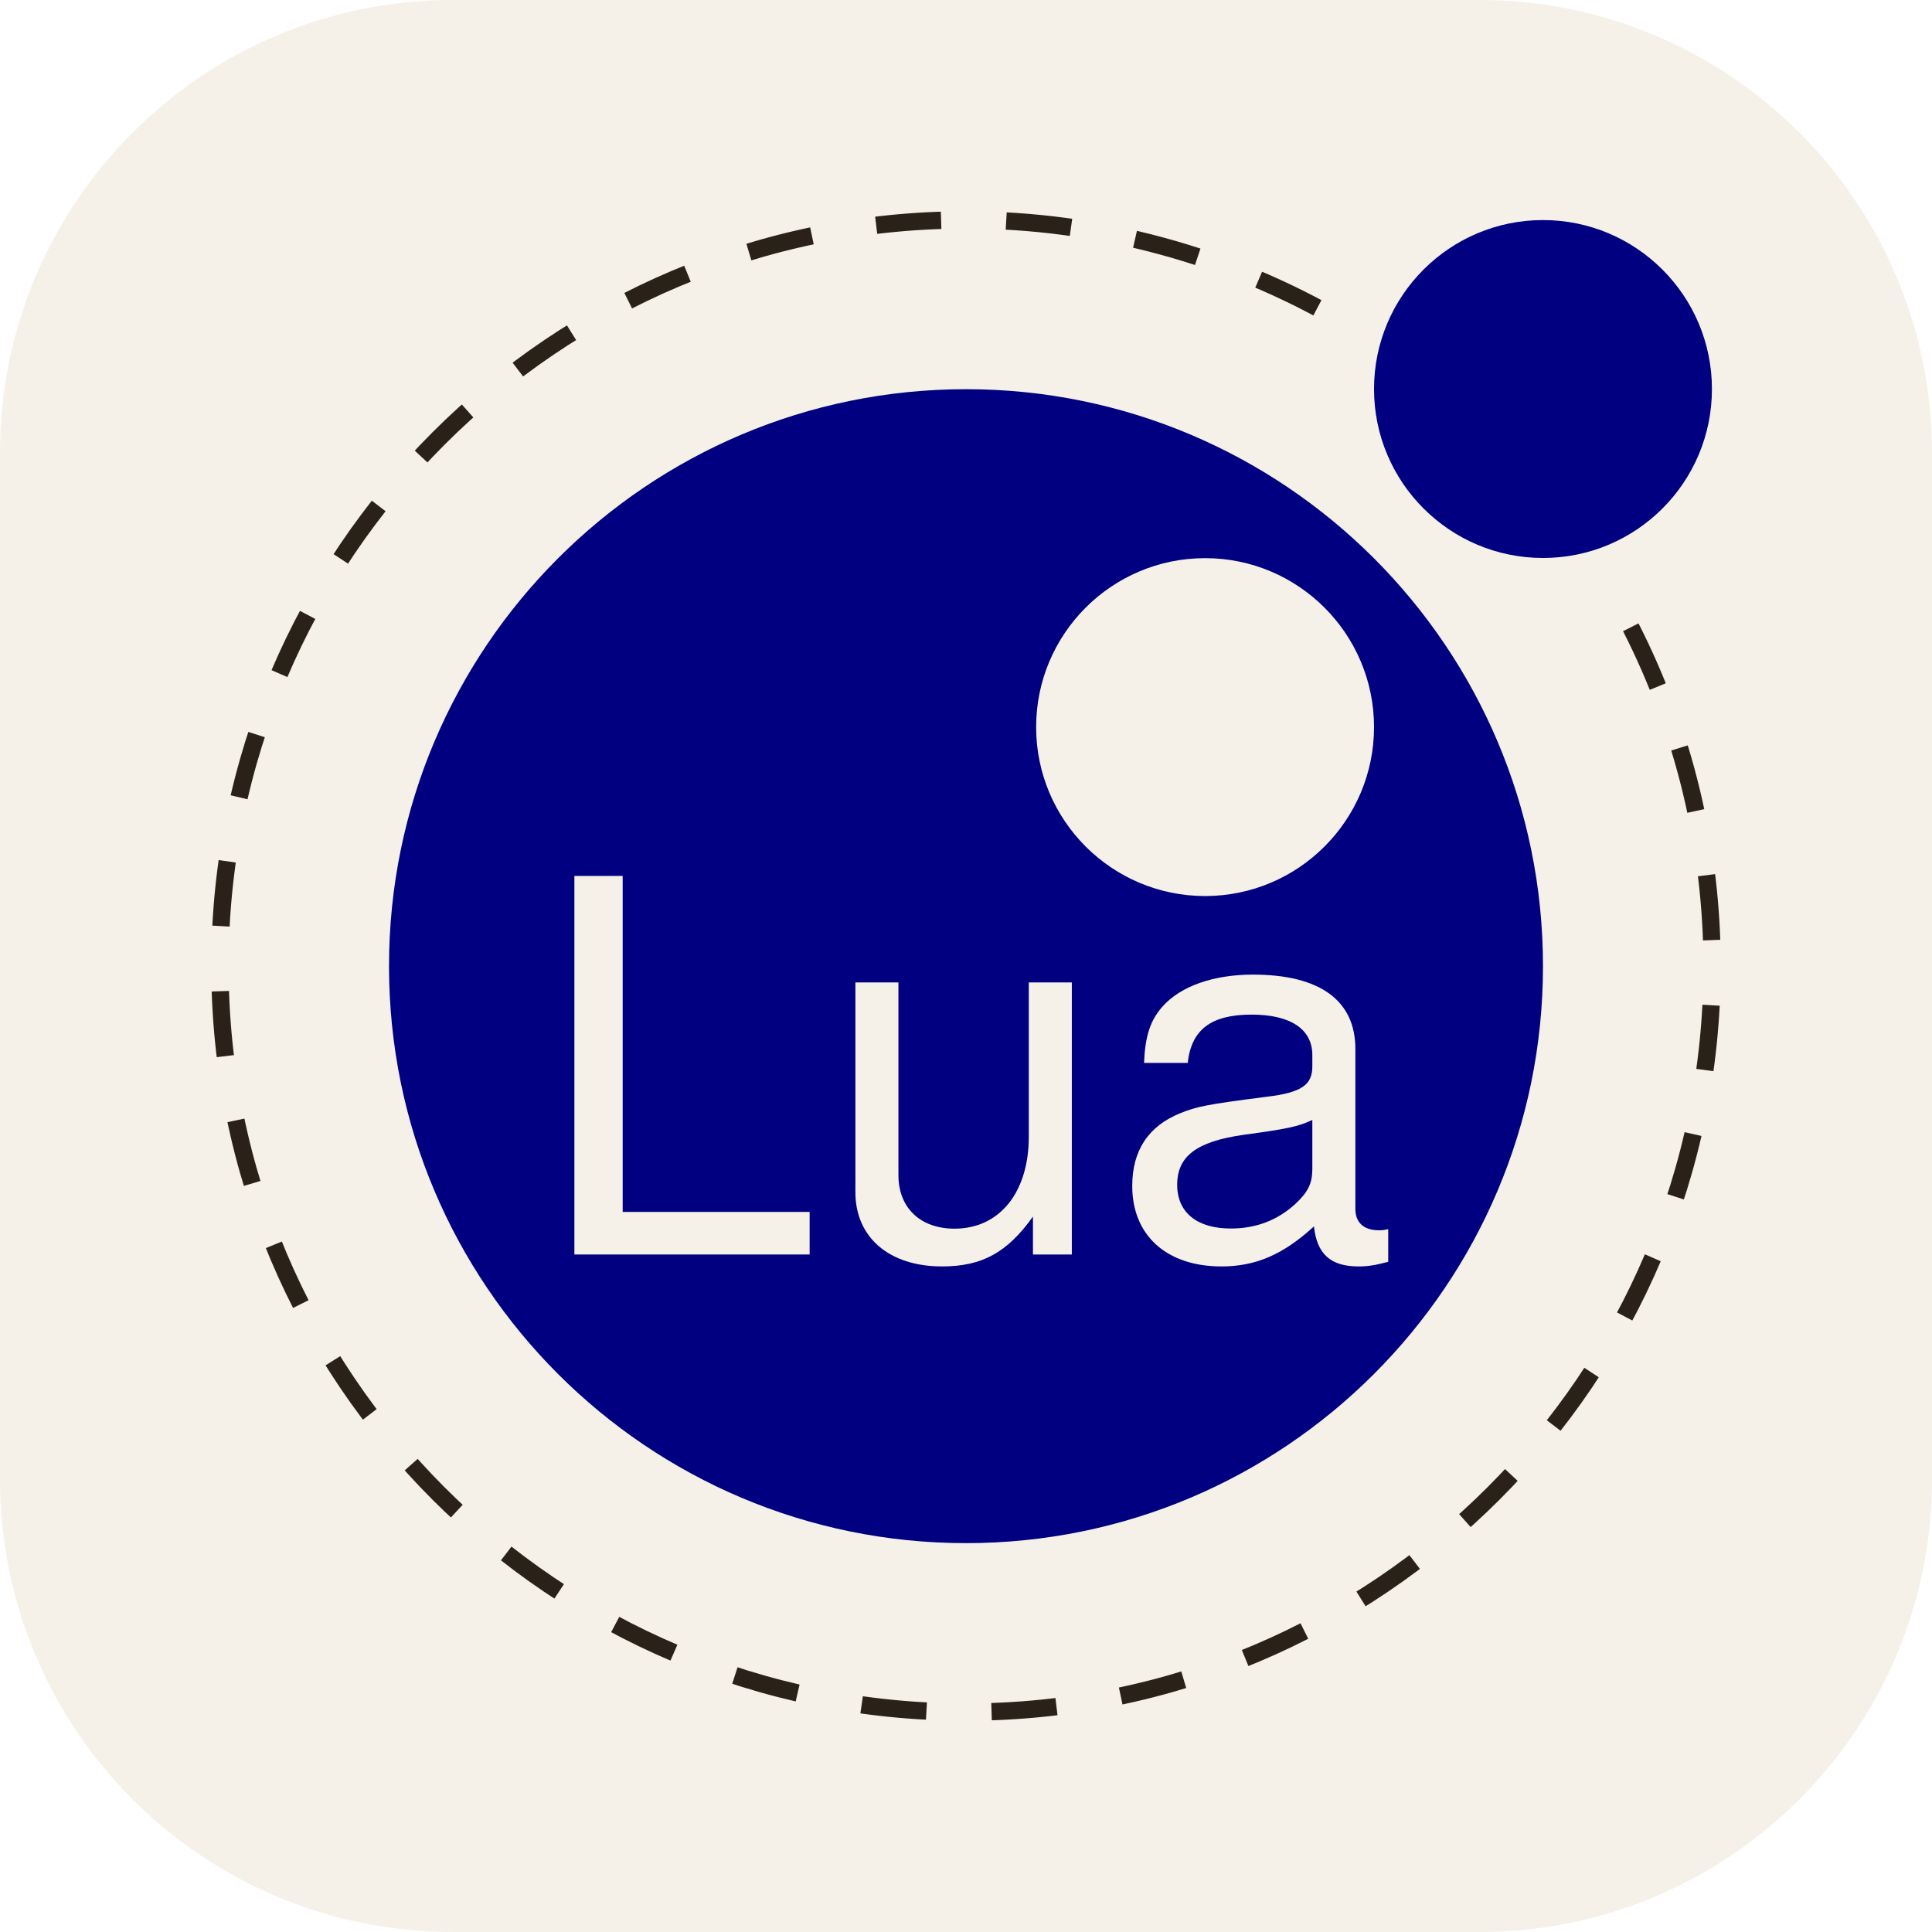
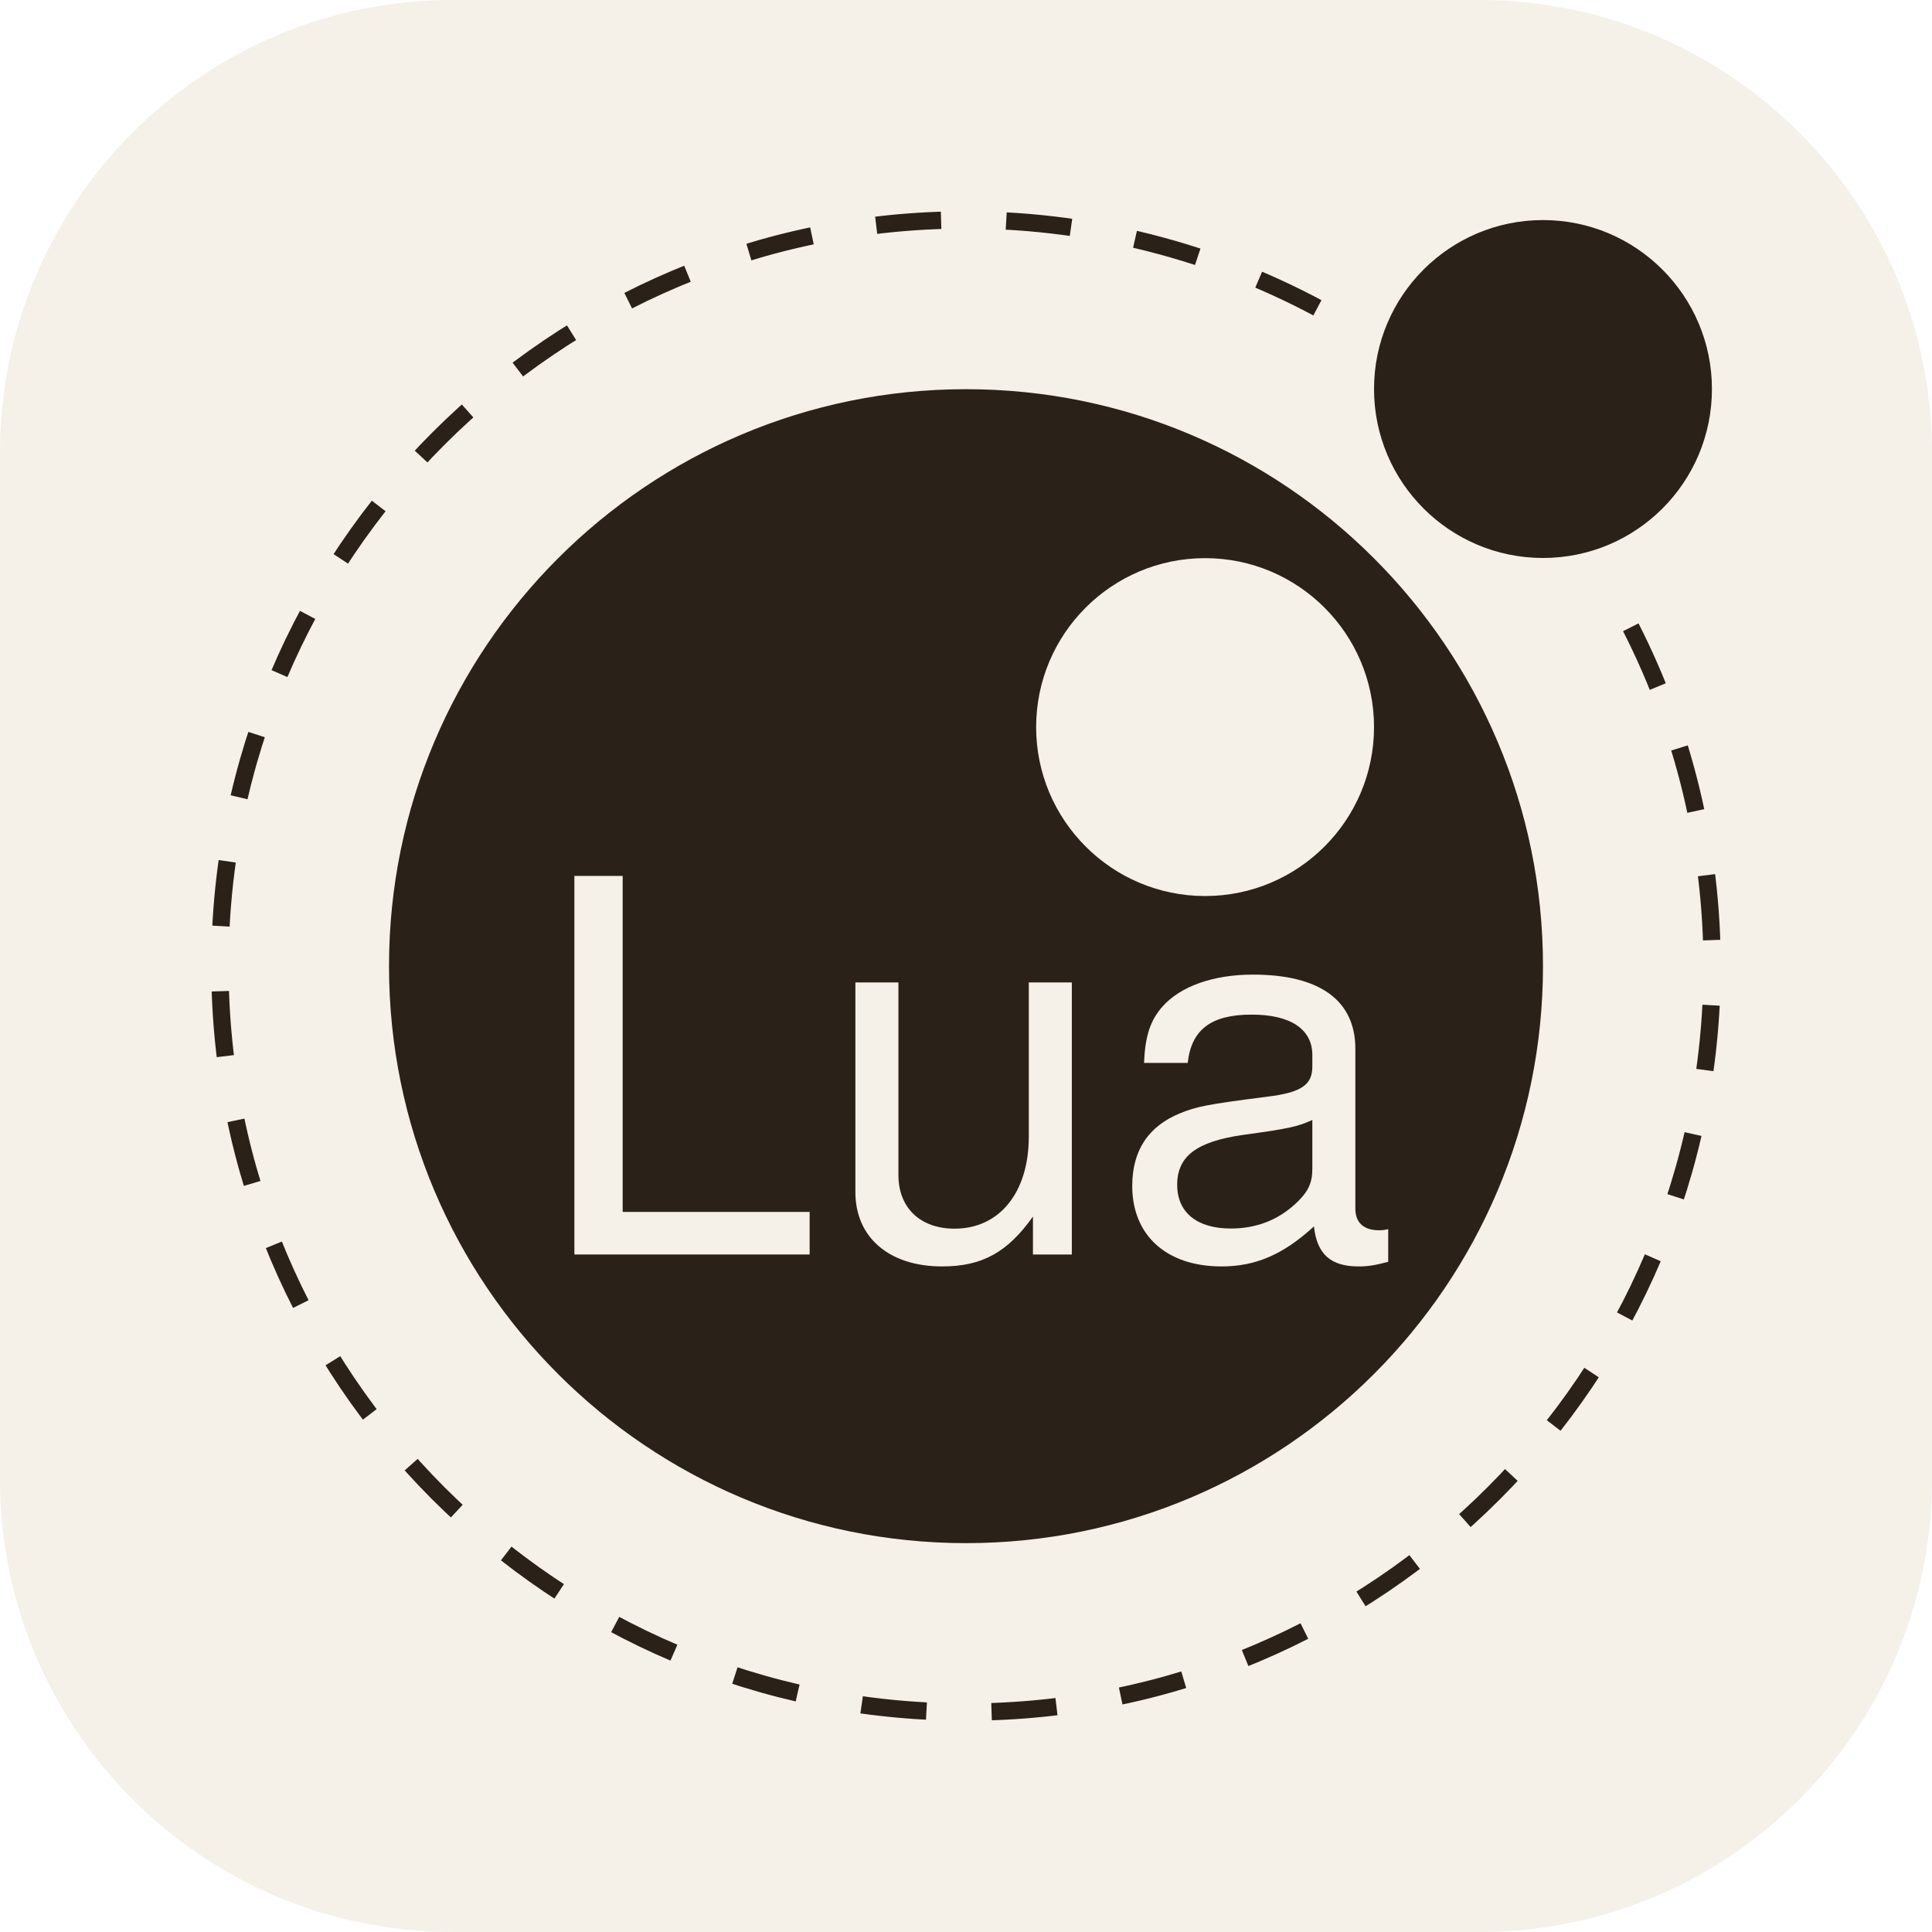
<svg xmlns="http://www.w3.org/2000/svg" width="256" height="256" fill="none" viewBox="0 0 256 256">
  <rect width="256" height="256" fill="#F5F0E8" rx="60" />
  <g clip-path="url(#clip0_101_391)">
-     <path fill="navy" d="M204.453 128.02C204.453 85.824 170.195 51.57 128 51.57C85.805 51.57 51.547 85.824 51.547 128.02C51.547 170.219 85.805 204.473 128 204.473C170.195 204.473 204.453 170.219 204.453 128.02Z" />
+     <path fill="#2A2118" d="M204.453 128.02C204.453 85.824 170.195 51.57 128 51.57C85.805 51.57 51.547 85.824 51.547 128.02C51.547 170.219 85.805 204.473 128 204.473C170.195 204.473 204.453 170.219 204.453 128.02Z" />
    <path fill="#F5F0E8" d="M182.066 96.344C182.066 83.988 172.035 73.957 159.68 73.957C147.324 73.957 137.293 83.988 137.293 96.344C137.293 108.695 147.324 118.73 159.68 118.73C172.035 118.73 182.066 108.695 182.066 96.344Z" />
-     <path fill="navy" d="M226.84 51.547C226.84 39.191 216.809 29.16 204.453 29.16C192.098 29.16 182.066 39.191 182.066 51.547C182.066 63.902 192.098 73.934 204.453 73.934C216.809 73.934 226.84 63.926 226.84 51.547Z" />
+     <path fill="#2A2118" d="M226.84 51.547C226.84 39.191 216.809 29.16 204.453 29.16C192.098 29.16 182.066 39.191 182.066 51.547C182.066 63.902 192.098 73.934 204.453 73.934C216.809 73.934 226.84 63.926 226.84 51.547Z" />
    <path fill="#F5F0E8" d="M82.508 160.586H107.281V166.227H76.109V116.066H82.508V160.586Z" />
    <path fill="#F5F0E8" d="M136.871 166.227V161.199C133.492 165.953 130.133 167.809 124.832 167.809C117.82 167.809 113.344 163.965 113.344 157.969V130.176H119.047V155.707C119.047 160.039 121.937 162.805 126.48 162.805C132.457 162.805 136.32 157.988 136.32 150.617V130.176H142.023V166.227H136.871Z" />
    <path fill="#F5F0E8" d="M183.945 167.199C182.086 167.684 181.199 167.809 180.016 167.809C176.301 167.809 174.504 166.164 174.102 162.508C170.047 166.227 166.395 167.809 161.855 167.809C154.566 167.809 150.027 163.691 150.027 157.145C150.027 152.457 152.16 149.227 156.363 147.516C158.559 146.629 159.805 146.352 167.914 145.316C172.457 144.77 173.891 143.734 173.891 141.328V139.805C173.891 136.363 171 134.441 165.848 134.441C160.48 134.441 157.863 136.426 157.379 140.84H151.59C151.738 137.27 152.414 135.203 154.062 133.344C156.469 130.66 160.797 129.141 166.035 129.141C174.906 129.141 179.594 132.582 179.594 138.98V160.188C179.594 161.98 180.691 163.016 182.699 163.016C183.035 163.016 183.313 163.016 183.945 162.867V167.199ZM173.891 148.402C171.969 149.289 170.723 149.562 164.664 150.387C158.539 151.273 155.984 153.215 155.984 156.996C155.984 160.652 158.602 162.785 163.078 162.785C166.457 162.785 169.266 161.684 171.613 159.551C173.32 157.969 173.891 156.809 173.891 154.863V148.402Z" />
    <path stroke="#2A2118" stroke-dasharray="8.63 8.63" stroke-miterlimit="10" stroke-width="2.294" d="M216.09 83.121C223.164 97.019 226.859 112.394 226.859 128C226.859 182.574 182.574 226.859 128 226.859C73.426 226.859 29.141 182.574 29.141 128C29.141 73.426 73.426 29.141 128 29.141C145.551 29.141 162.762 33.809 177.883 42.637" />
  </g>
  <defs>
    <clipPath id="clip0_101_391">
      <rect width="200" height="200" fill="#F5F0E8" transform="translate(28 28)" />
    </clipPath>
  </defs>
</svg>
